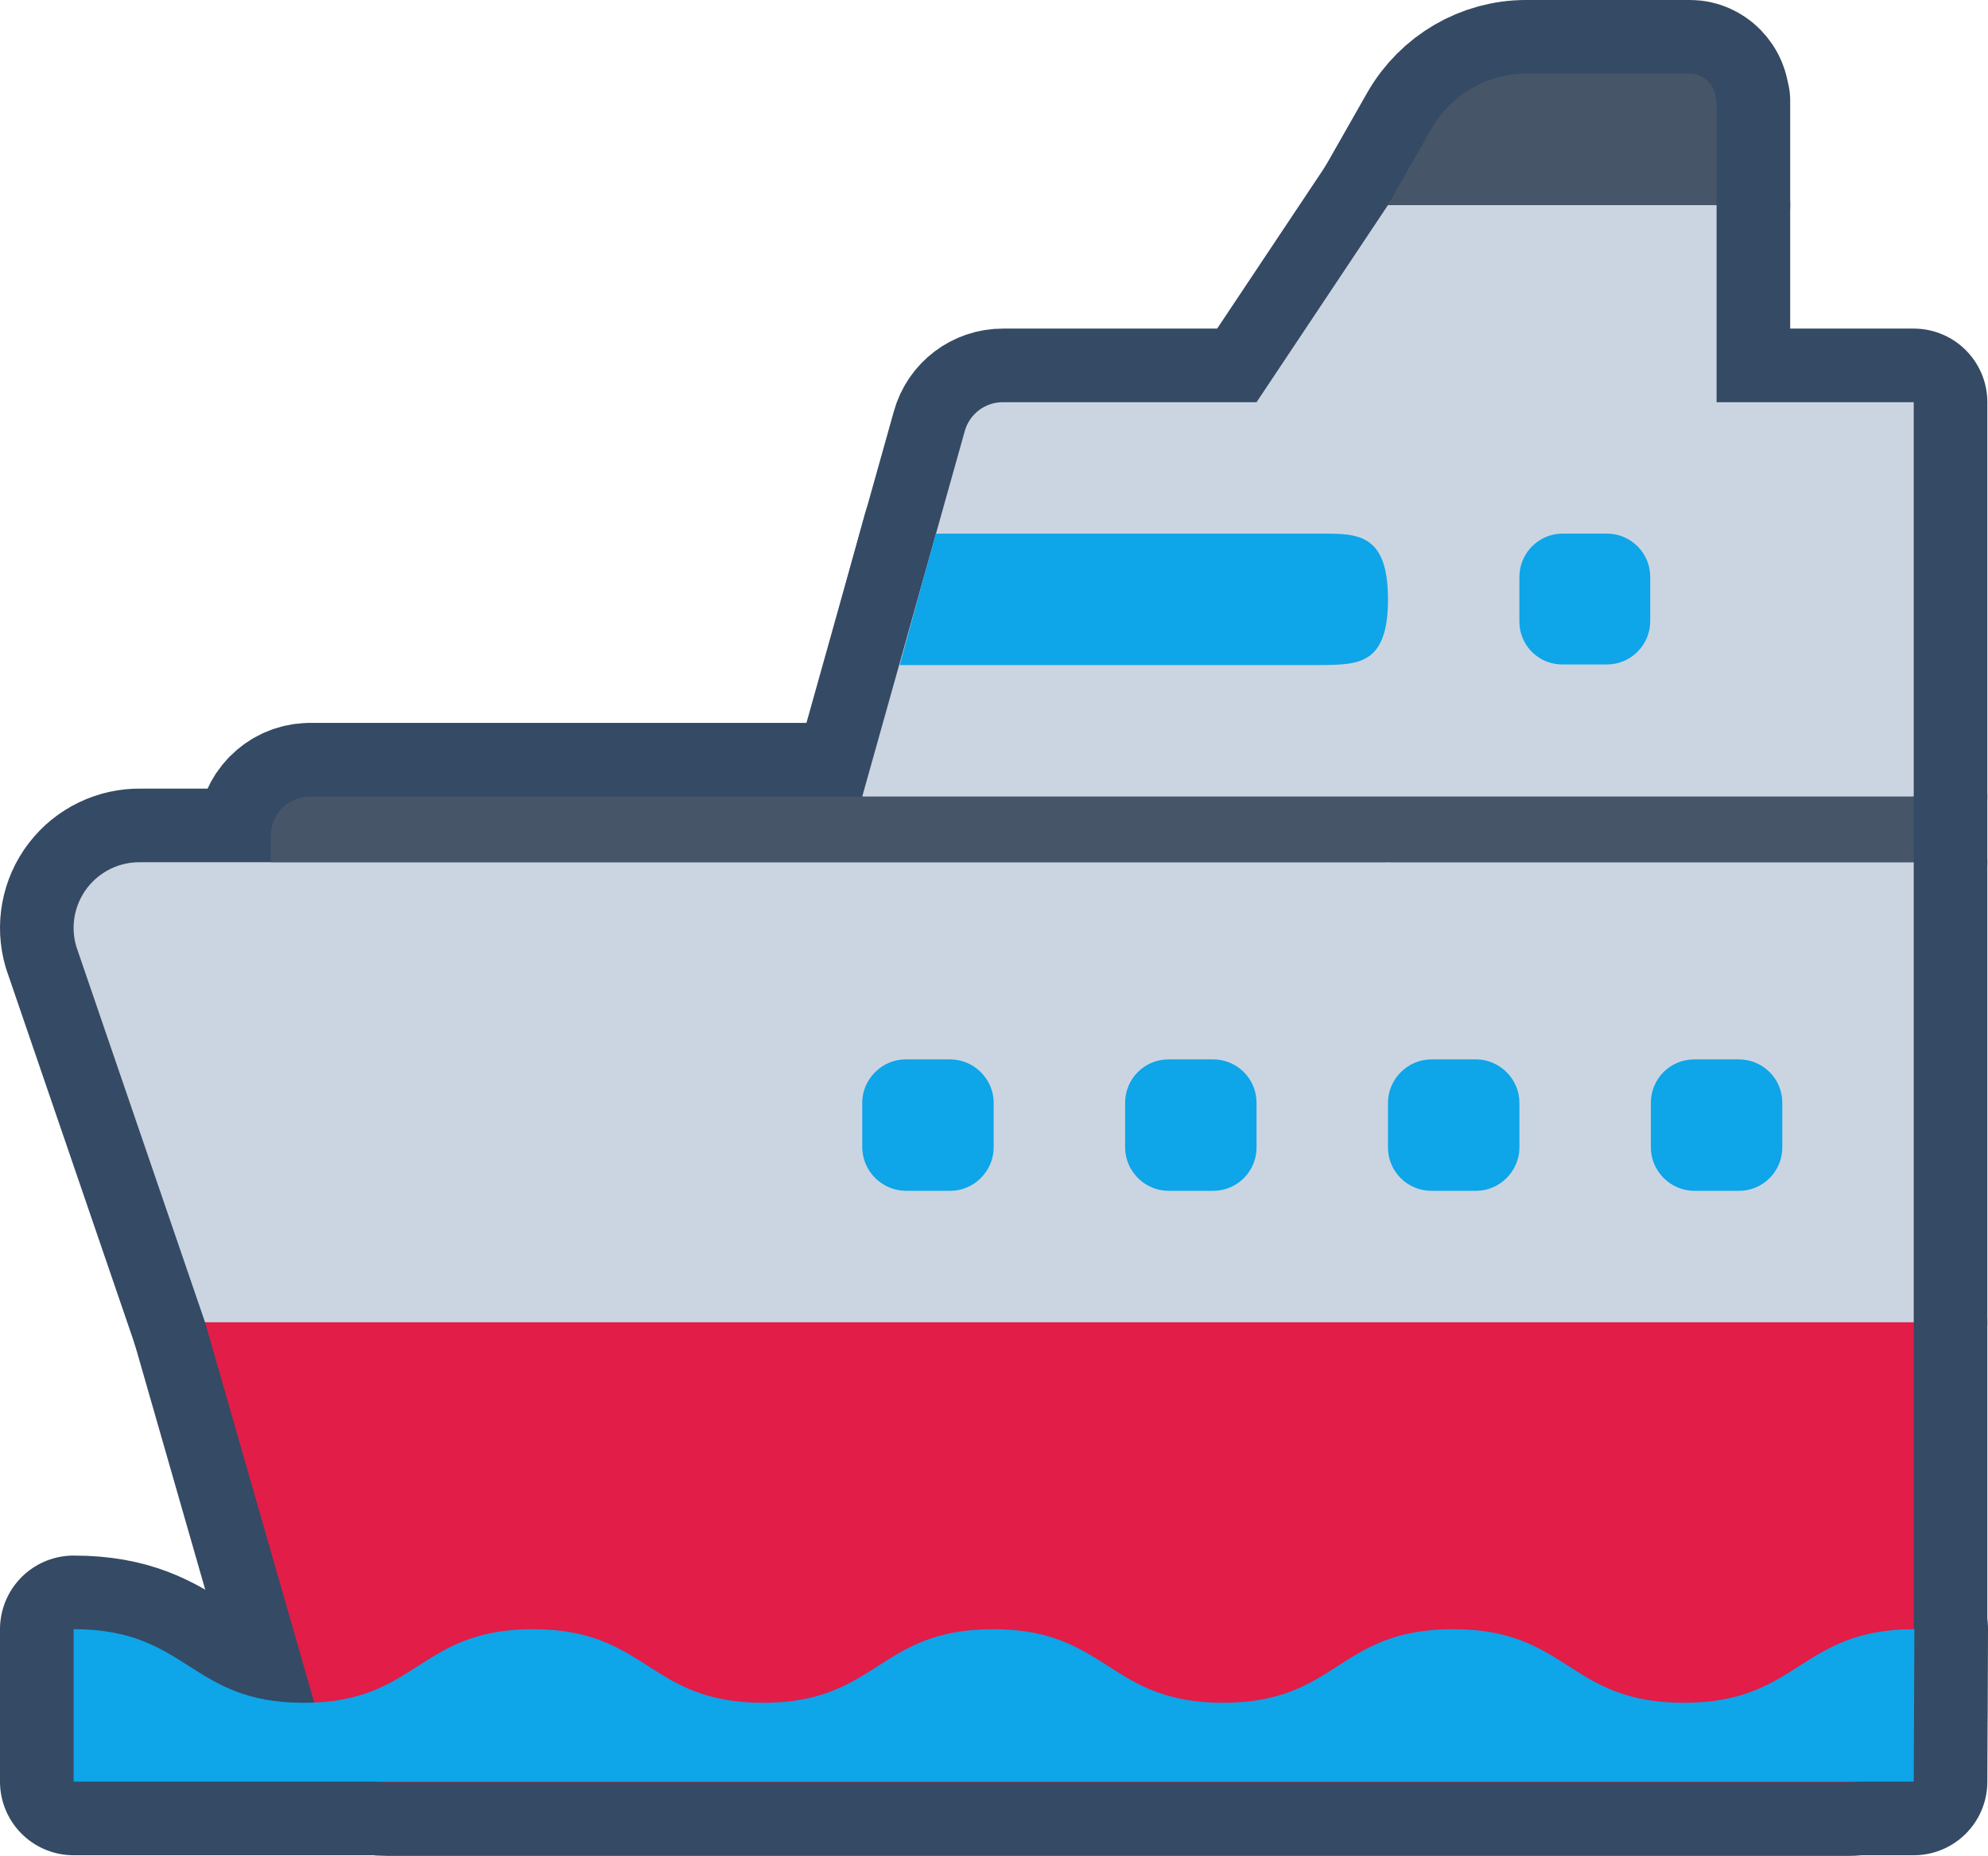
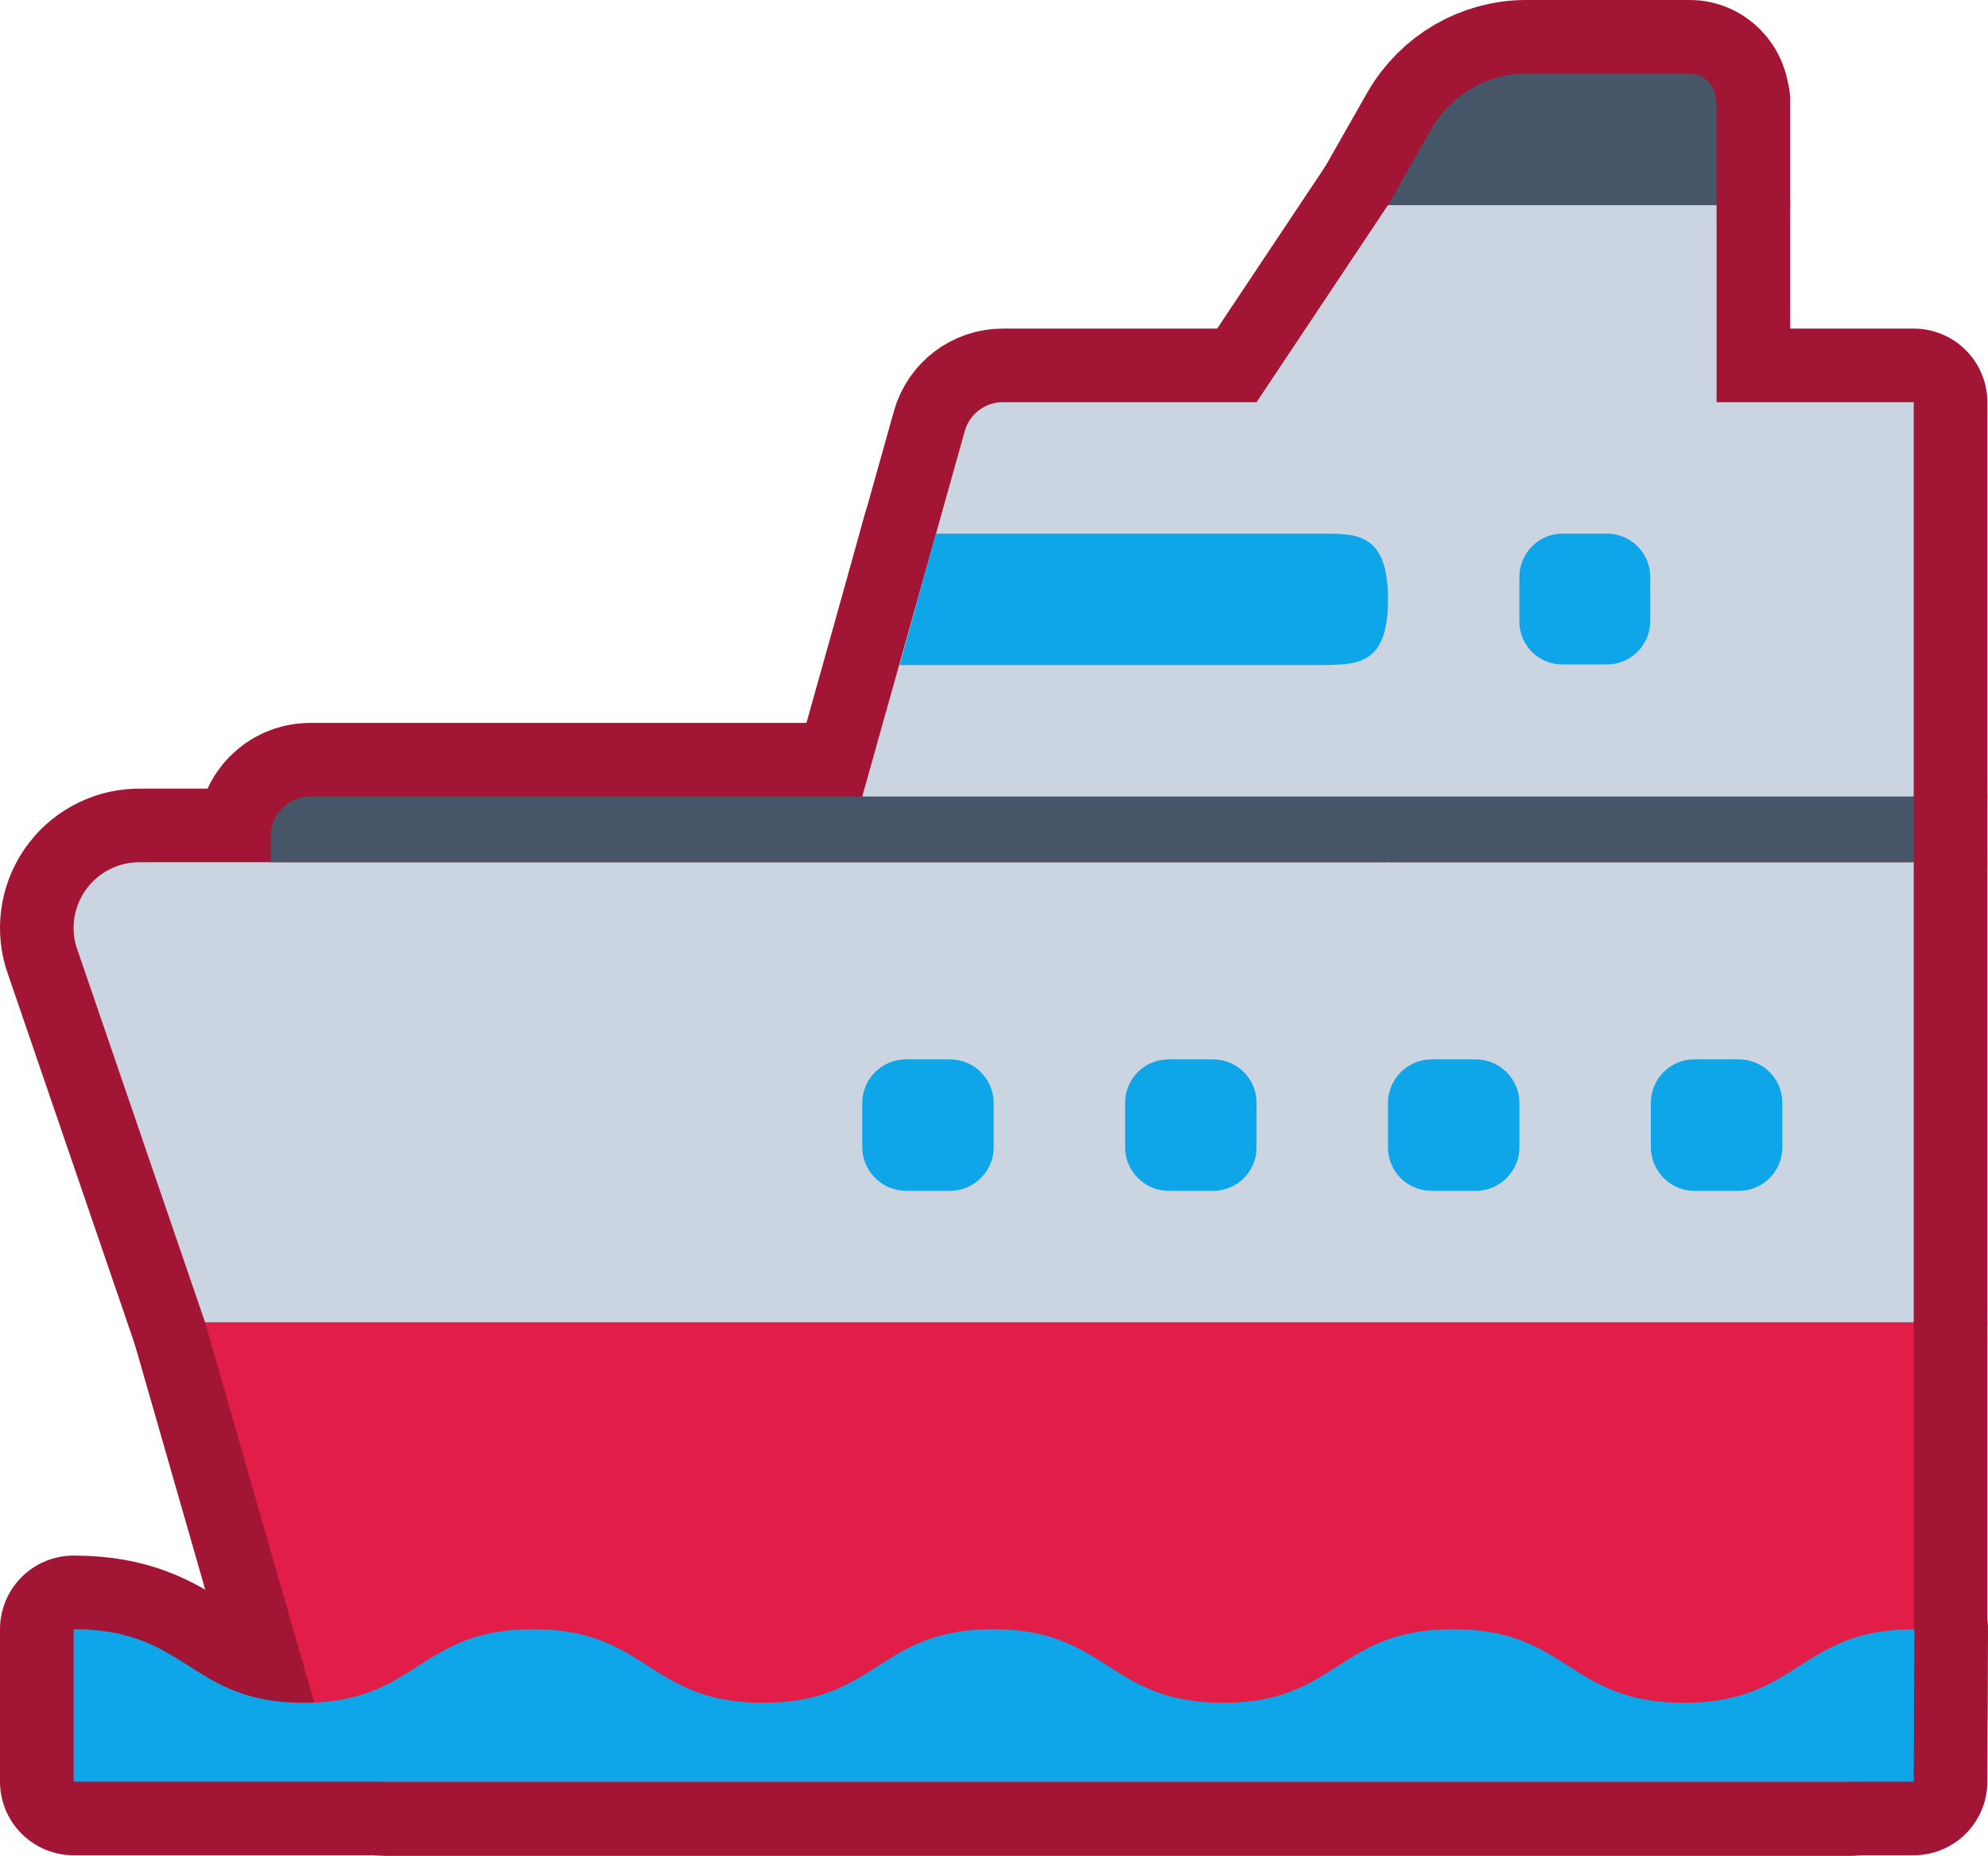
<svg xmlns="http://www.w3.org/2000/svg" width="30.25" height="28.24" fill="none" viewBox="0.88 2.88 30.25 28.24">
-   <g fill="#354a64" stroke="#354a64" stroke-linecap="round" stroke-linejoin="round" stroke-width="2.24">
+   <g fill="#a21534" stroke="#a21534" stroke-linecap="round" stroke-linejoin="round" stroke-width="2.24">
    <path d="m20 9 2-3h5v3h3v6l-8 1-8-1 1.56-5.56a.6.6 0 0 1 .58-.44zm2 7h8v7l-13 3-13-3-1.96-5.72A1 1 0 0 1 3.02 16z" />
    <path d="M24.66 12.99h.67c.37 0 .66-.3.66-.66v-.67c0-.37-.3-.66-.66-.66h-.67c-.37 0-.66.3-.66.66v.67c0 .37.29.66.66.66M4 23l1.8 6.27a1 1 0 0 0 .97.73H29a1 1 0 0 0 1-1v-6z" />
    <path d="M21 11c.54 0 1 0 1 1 0 .98-.44.99-.97 1h-6.46l.55-2zm-5.66 10h-.68a.67.67 0 0 1-.66-.66v-.68c0-.36.3-.66.66-.66h.68c.36 0 .66.3.66.66v.68c0 .36-.3.66-.66.66m3.32 0h.68c.37 0 .66-.3.66-.66v-.68c0-.37-.3-.66-.66-.66h-.68c-.37 0-.66.3-.66.66v.68c0 .36.3.66.66.66m4.68 0h-.68a.66.66 0 0 1-.66-.66v-.68c0-.36.3-.66.66-.66h.68c.36 0 .66.3.66.66v.68c0 .36-.3.66-.66.66m3.32 0h.68c.37 0 .66-.3.66-.66v-.68c0-.37-.3-.66-.66-.66h-.68c-.37 0-.66.3-.66.66v.68c0 .36.3.66.66.66m-1.33-8.01h-.67a.65.65 0 0 1-.66-.66v-.67c0-.36.29-.66.66-.66h.67c.36 0 .66.29.66.66v.67c0 .36-.29.66-.66.66m4.68 14.68c-1.75 0-1.75 1.12-3.51 1.12s-1.75-1.12-3.51-1.12-1.75 1.12-3.5 1.12-1.75-1.12-3.5-1.12-1.75 1.12-3.5 1.12-1.75-1.12-3.5-1.12-1.75 1.12-3.49 1.12-1.75-1.12-3.5-1.12v2.32h28zM26.6 4c.2 0 .39.18.39.41H27V6h-5l.66-1.16c.3-.52.85-.84 1.44-.84zM5 16h25v-1H5.58a.6.6 0 0 0-.58.59z" />
  </g>
  <path fill="#cbd5e1" d="m20 9 2-3h5v3h3v6l-8 1-8-1 1.56-5.56a.6.6 0 0 1 .58-.44zm2 7h8v7l-13 3-13-3-1.96-5.72A1 1 0 0 1 3.02 16z" />
  <path fill="#7dd3fc" d="M24.66 12.99h.67c.37 0 .66-.3.66-.66v-.67c0-.37-.3-.66-.66-.66h-.67c-.37 0-.66.3-.66.66v.67c0 .37.29.66.66.66" />
  <path fill="#e11d48" d="m4 23 1.8 6.27a1 1 0 0 0 .97.73H29a1 1 0 0 0 1-1v-6z" />
  <path fill="#0ea5e9" d="M21 11c.54 0 1 0 1 1 0 .98-.44.99-.97 1h-6.46l.55-2zm-5.66 10h-.68a.67.67 0 0 1-.66-.66v-.68c0-.36.3-.66.66-.66h.68c.36 0 .66.3.66.66v.68c0 .36-.3.66-.66.66m3.32 0h.68c.37 0 .66-.3.66-.66v-.68c0-.37-.3-.66-.66-.66h-.68c-.37 0-.66.3-.66.66v.68c0 .36.3.66.66.66m4.68 0h-.68a.66.66 0 0 1-.66-.66v-.68c0-.36.3-.66.66-.66h.68c.36 0 .66.3.66.66v.68c0 .36-.3.66-.66.66m3.32 0h.68c.37 0 .66-.3.66-.66v-.68c0-.37-.3-.66-.66-.66h-.68c-.37 0-.66.3-.66.66v.68c0 .36.3.66.66.66m-1.33-8.01h-.67a.65.65 0 0 1-.66-.66v-.67c0-.36.29-.66.66-.66h.67c.36 0 .66.29.66.66v.67c0 .36-.29.66-.66.66m4.68 14.68c-1.75 0-1.75 1.12-3.51 1.12s-1.75-1.12-3.51-1.12-1.75 1.12-3.5 1.12-1.75-1.12-3.5-1.12-1.75 1.12-3.5 1.12-1.75-1.12-3.5-1.12-1.75 1.12-3.49 1.12-1.75-1.12-3.5-1.12v2.32h28z" />
  <path fill="#475569" d="M26.6 4c.2 0 .39.18.39.41H27V6h-5l.66-1.16c.3-.52.85-.84 1.44-.84zM5 16h25v-1H5.58a.6.6 0 0 0-.58.59z" />
</svg>
